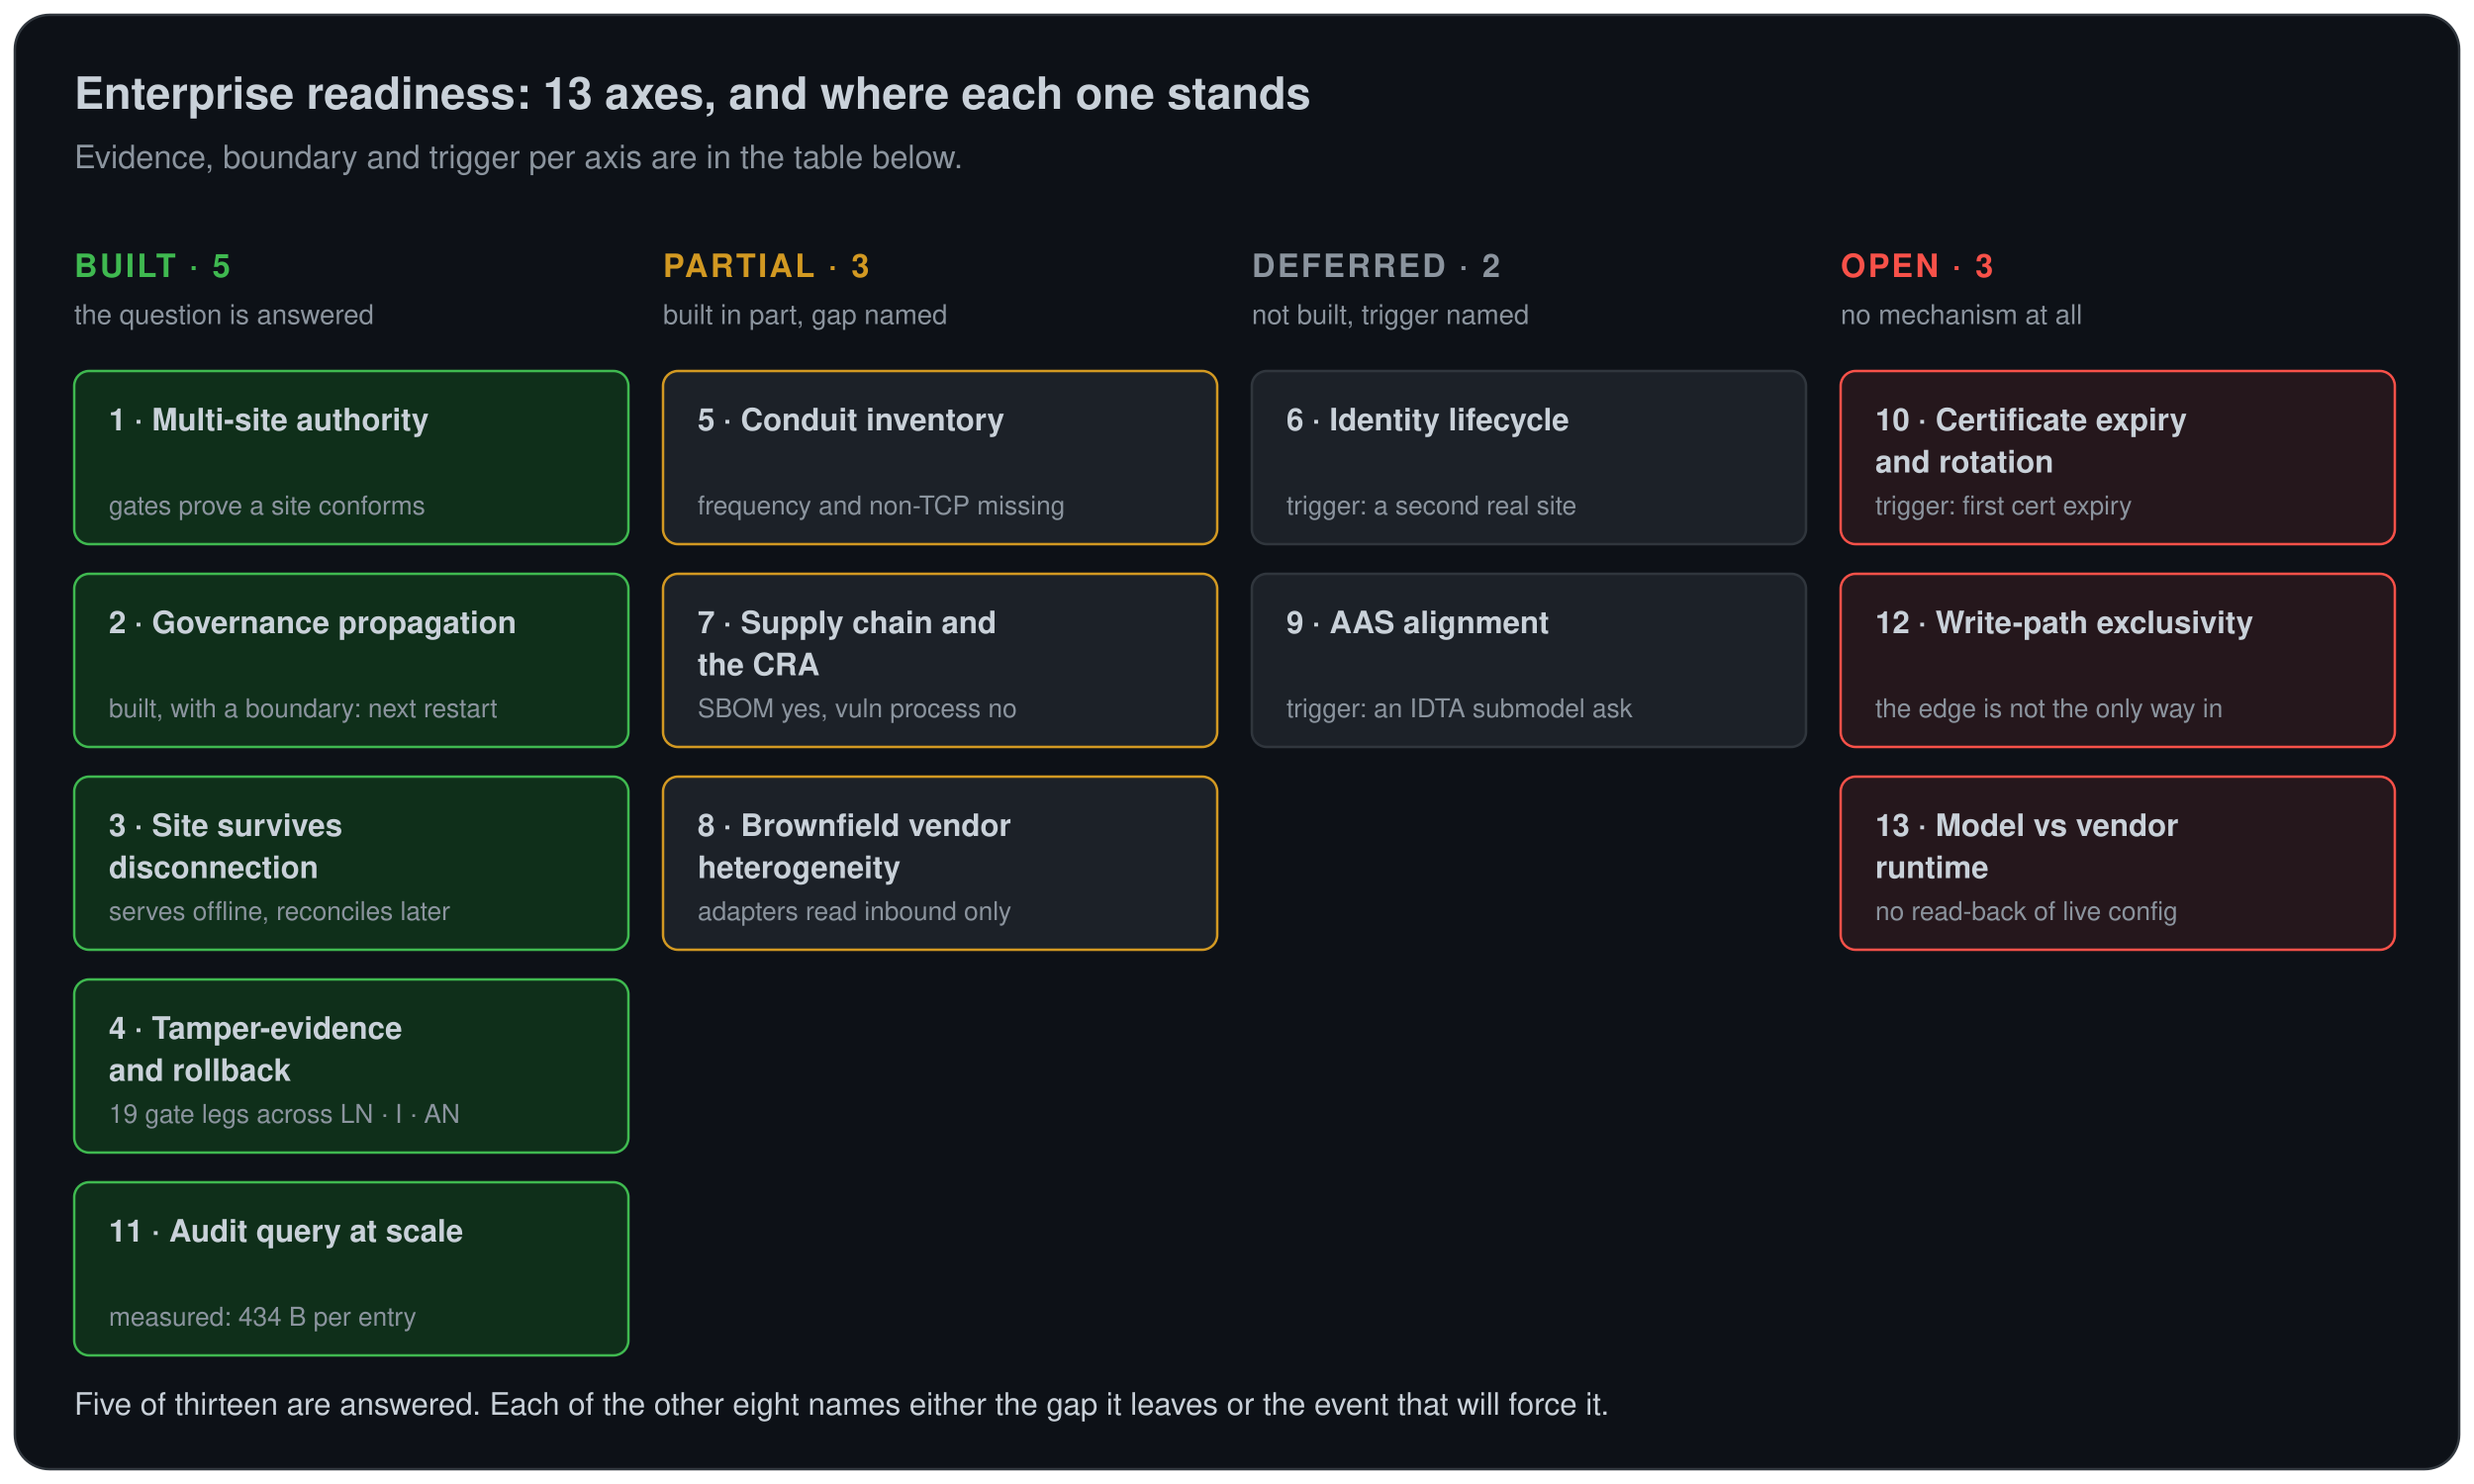
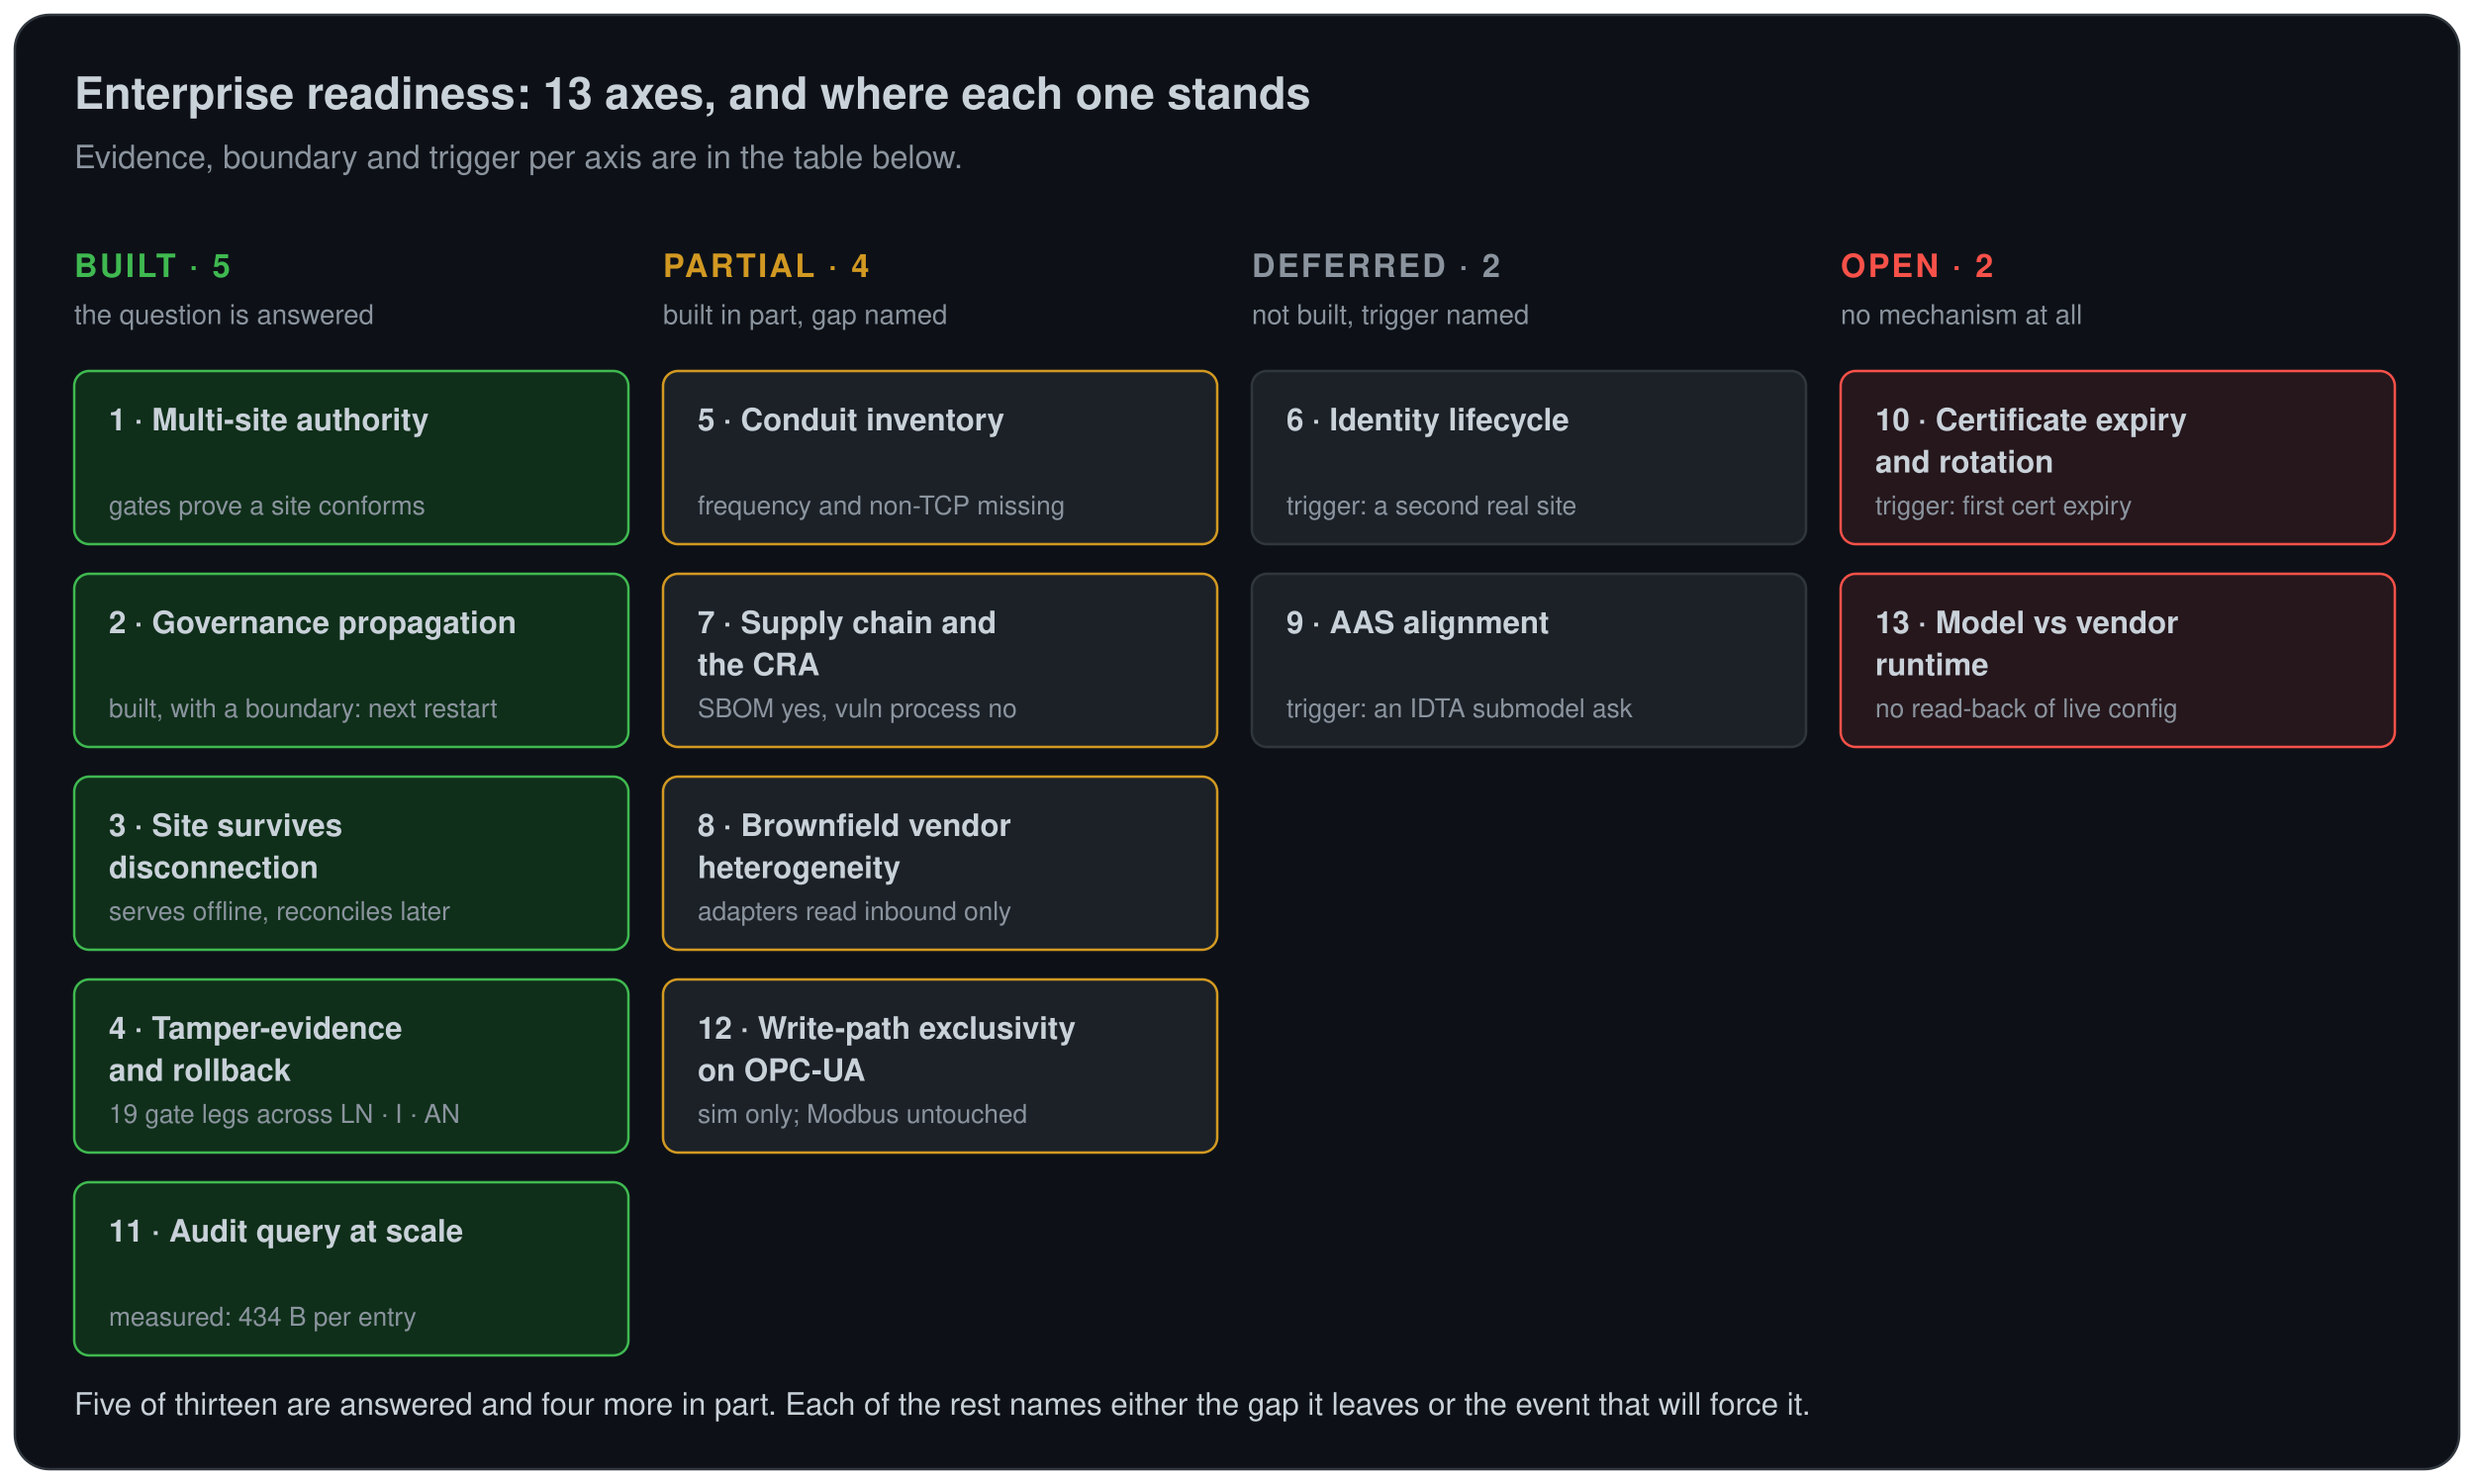
<svg xmlns="http://www.w3.org/2000/svg" width="1000" height="600" viewBox="0 0 1000 600" font-family="-apple-system,Segoe UI,Helvetica,Arial,sans-serif">
  <rect x="6" y="6" width="988" height="588" rx="14" fill="#0d1117" stroke="#30363d" />
  <text x="30" y="44" font-size="18" font-weight="600" fill="#c9d1d9">Enterprise readiness: 13 axes, and where each one stands</text>
  <text x="30" y="68" font-size="13" fill="#8b949e">Evidence, boundary and trigger per axis are in the table below.</text>
  <text x="30" y="112" font-size="13" font-weight="700" fill="#3fb950" letter-spacing="1">BUILT · 5</text>
  <text x="30" y="131" font-size="11" fill="#8b949e">the question is answered</text>
  <rect x="30" y="150" width="224" height="70" rx="6" fill="#0f2f1a" stroke="#3fb950" />
  <text x="44" y="174" font-size="12.5" font-weight="600" fill="#c9d1d9">1 · Multi-site authority</text>
  <text x="44" y="208" font-size="10.5" fill="#8b949e">gates prove a site conforms</text>
  <rect x="30" y="232" width="224" height="70" rx="6" fill="#0f2f1a" stroke="#3fb950" />
  <text x="44" y="256" font-size="12.5" font-weight="600" fill="#c9d1d9">2 · Governance propagation</text>
  <text x="44" y="290" font-size="10.5" fill="#8b949e">built, with a boundary: next restart</text>
  <rect x="30" y="314" width="224" height="70" rx="6" fill="#0f2f1a" stroke="#3fb950" />
  <text x="44" y="338" font-size="12.5" font-weight="600" fill="#c9d1d9">3 · Site survives</text>
  <text x="44" y="355" font-size="12.5" font-weight="600" fill="#c9d1d9">disconnection</text>
  <text x="44" y="372" font-size="10.5" fill="#8b949e">serves offline, reconciles later</text>
  <rect x="30" y="396" width="224" height="70" rx="6" fill="#0f2f1a" stroke="#3fb950" />
  <text x="44" y="420" font-size="12.5" font-weight="600" fill="#c9d1d9">4 · Tamper-evidence</text>
  <text x="44" y="437" font-size="12.5" font-weight="600" fill="#c9d1d9">and rollback</text>
  <text x="44" y="454" font-size="10.5" fill="#8b949e">19 gate legs across LN · I · AN</text>
  <rect x="30" y="478" width="224" height="70" rx="6" fill="#0f2f1a" stroke="#3fb950" />
  <text x="44" y="502" font-size="12.5" font-weight="600" fill="#c9d1d9">11 · Audit query at scale</text>
  <text x="44" y="536" font-size="10.5" fill="#8b949e">measured: 434 B per entry</text>
-   <text x="268" y="112" font-size="13" font-weight="700" fill="#d29922" letter-spacing="1">PARTIAL · 3</text>
+   <text x="268" y="112" font-size="13" font-weight="700" fill="#d29922" letter-spacing="1">PARTIAL · 4</text>
  <text x="268" y="131" font-size="11" fill="#8b949e">built in part, gap named</text>
  <rect x="268" y="150" width="224" height="70" rx="6" fill="#1c2128" stroke="#d29922" />
  <text x="282" y="174" font-size="12.5" font-weight="600" fill="#c9d1d9">5 · Conduit inventory</text>
  <text x="282" y="208" font-size="10.5" fill="#8b949e">frequency and non-TCP missing</text>
  <rect x="268" y="232" width="224" height="70" rx="6" fill="#1c2128" stroke="#d29922" />
  <text x="282" y="256" font-size="12.5" font-weight="600" fill="#c9d1d9">7 · Supply chain and</text>
  <text x="282" y="273" font-size="12.5" font-weight="600" fill="#c9d1d9">the CRA</text>
  <text x="282" y="290" font-size="10.5" fill="#8b949e">SBOM yes, vuln process no</text>
  <rect x="268" y="314" width="224" height="70" rx="6" fill="#1c2128" stroke="#d29922" />
  <text x="282" y="338" font-size="12.5" font-weight="600" fill="#c9d1d9">8 · Brownfield vendor</text>
  <text x="282" y="355" font-size="12.5" font-weight="600" fill="#c9d1d9">heterogeneity</text>
  <text x="282" y="372" font-size="10.5" fill="#8b949e">adapters read inbound only</text>
+   <rect x="268" y="396" width="224" height="70" rx="6" fill="#1c2128" stroke="#d29922" />
+   <text x="282" y="420" font-size="12.5" font-weight="600" fill="#c9d1d9">12 · Write-path exclusivity</text>
+   <text x="282" y="437" font-size="12.5" font-weight="600" fill="#c9d1d9">on OPC-UA</text>
+   <text x="282" y="454" font-size="10.5" fill="#8b949e">sim only; Modbus untouched</text>
  <text x="506" y="112" font-size="13" font-weight="700" fill="#8b949e" letter-spacing="1">DEFERRED · 2</text>
  <text x="506" y="131" font-size="11" fill="#8b949e">not built, trigger named</text>
  <rect x="506" y="150" width="224" height="70" rx="6" fill="#1c2128" stroke="#30363d" />
  <text x="520" y="174" font-size="12.5" font-weight="600" fill="#c9d1d9">6 · Identity lifecycle</text>
  <text x="520" y="208" font-size="10.5" fill="#8b949e">trigger: a second real site</text>
  <rect x="506" y="232" width="224" height="70" rx="6" fill="#1c2128" stroke="#30363d" />
  <text x="520" y="256" font-size="12.5" font-weight="600" fill="#c9d1d9">9 · AAS alignment</text>
  <text x="520" y="290" font-size="10.5" fill="#8b949e">trigger: an IDTA submodel ask</text>
-   <text x="744" y="112" font-size="13" font-weight="700" fill="#f85149" letter-spacing="1">OPEN · 3</text>
+   <text x="744" y="112" font-size="13" font-weight="700" fill="#f85149" letter-spacing="1">OPEN · 2</text>
  <text x="744" y="131" font-size="11" fill="#8b949e">no mechanism at all</text>
  <rect x="744" y="150" width="224" height="70" rx="6" fill="#25171c" stroke="#f85149" />
  <text x="758" y="174" font-size="12.5" font-weight="600" fill="#c9d1d9">10 · Certificate expiry</text>
  <text x="758" y="191" font-size="12.5" font-weight="600" fill="#c9d1d9">and rotation</text>
  <text x="758" y="208" font-size="10.5" fill="#8b949e">trigger: first cert expiry</text>
  <rect x="744" y="232" width="224" height="70" rx="6" fill="#25171c" stroke="#f85149" />
-   <text x="758" y="256" font-size="12.5" font-weight="600" fill="#c9d1d9">12 · Write-path exclusivity</text>
-   <text x="758" y="290" font-size="10.5" fill="#8b949e">the edge is not the only way in</text>
-   <rect x="744" y="314" width="224" height="70" rx="6" fill="#25171c" stroke="#f85149" />
-   <text x="758" y="338" font-size="12.5" font-weight="600" fill="#c9d1d9">13 · Model vs vendor</text>
-   <text x="758" y="355" font-size="12.5" font-weight="600" fill="#c9d1d9">runtime</text>
-   <text x="758" y="372" font-size="10.5" fill="#8b949e">no read-back of live config</text>
-   <text x="30" y="572" font-size="12.5" fill="#c9d1d9">Five of thirteen are answered. Each of the other eight names either the gap it leaves or the event that will force it.</text>
+   <text x="758" y="256" font-size="12.5" font-weight="600" fill="#c9d1d9">13 · Model vs vendor</text>
+   <text x="758" y="273" font-size="12.5" font-weight="600" fill="#c9d1d9">runtime</text>
+   <text x="758" y="290" font-size="10.5" fill="#8b949e">no read-back of live config</text>
+   <text x="30" y="572" font-size="12.5" fill="#c9d1d9">Five of thirteen are answered and four more in part. Each of the rest names either the gap it leaves or the event that will force it.</text>
</svg>
